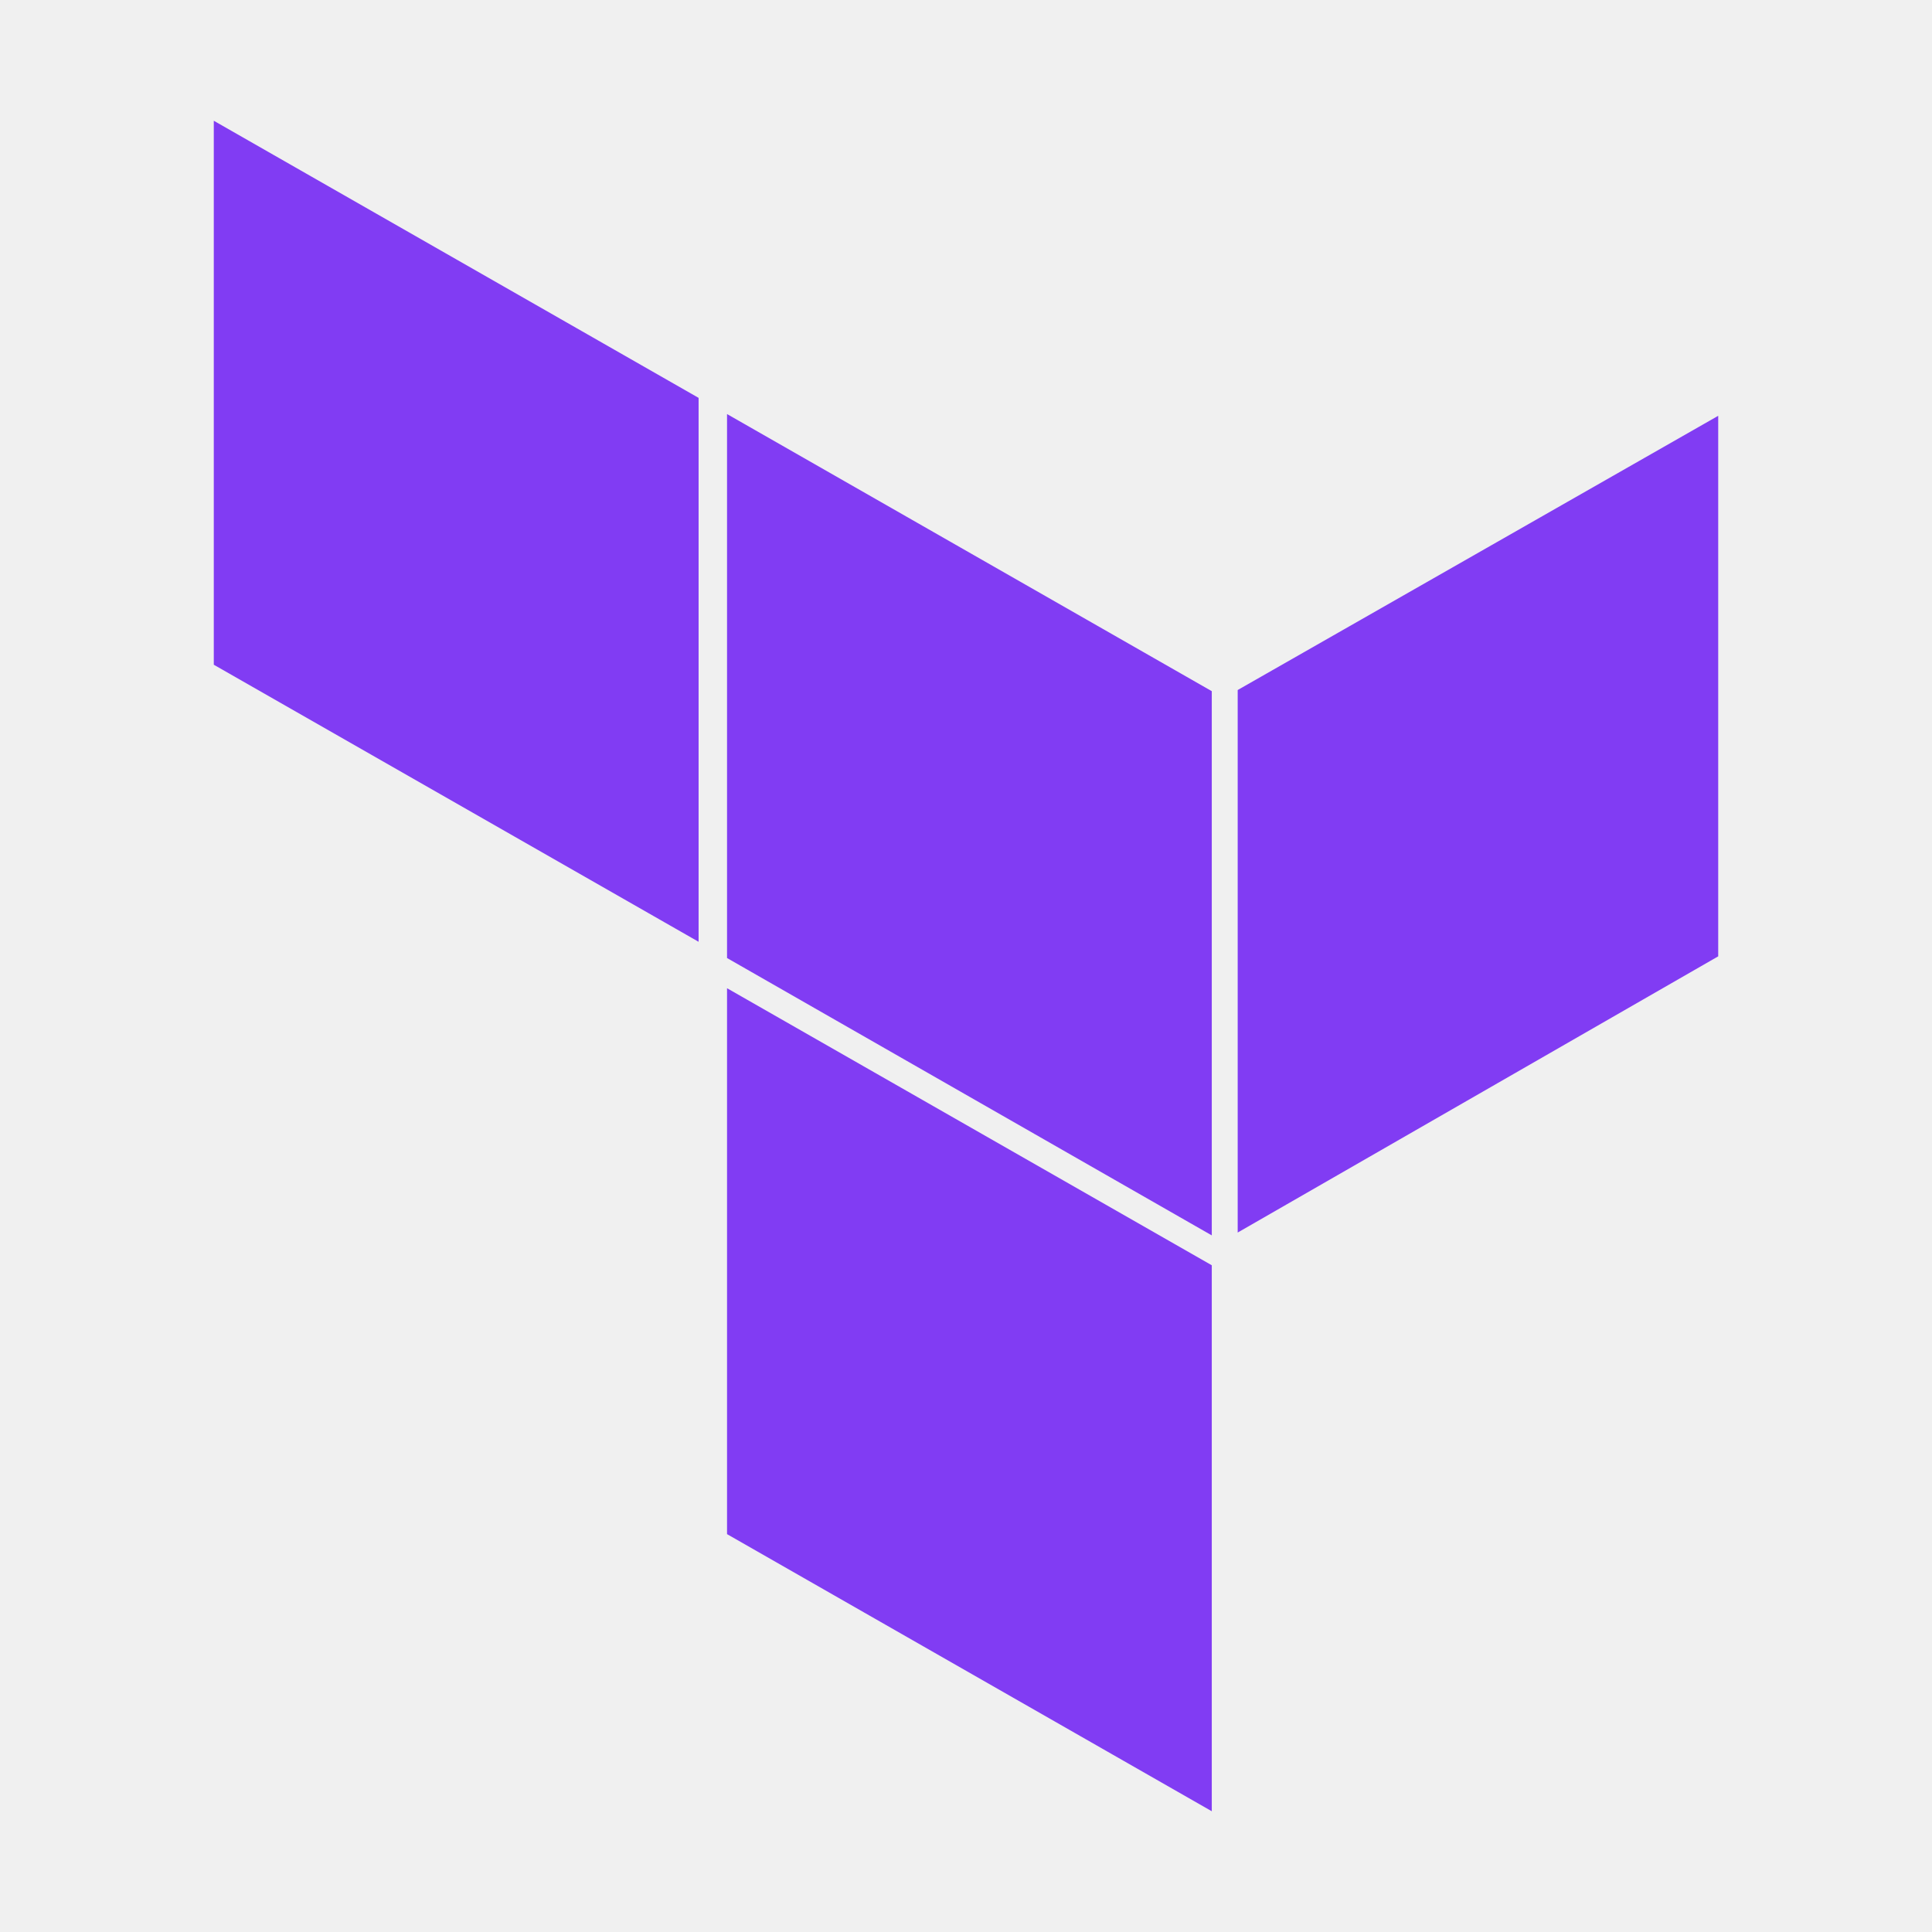
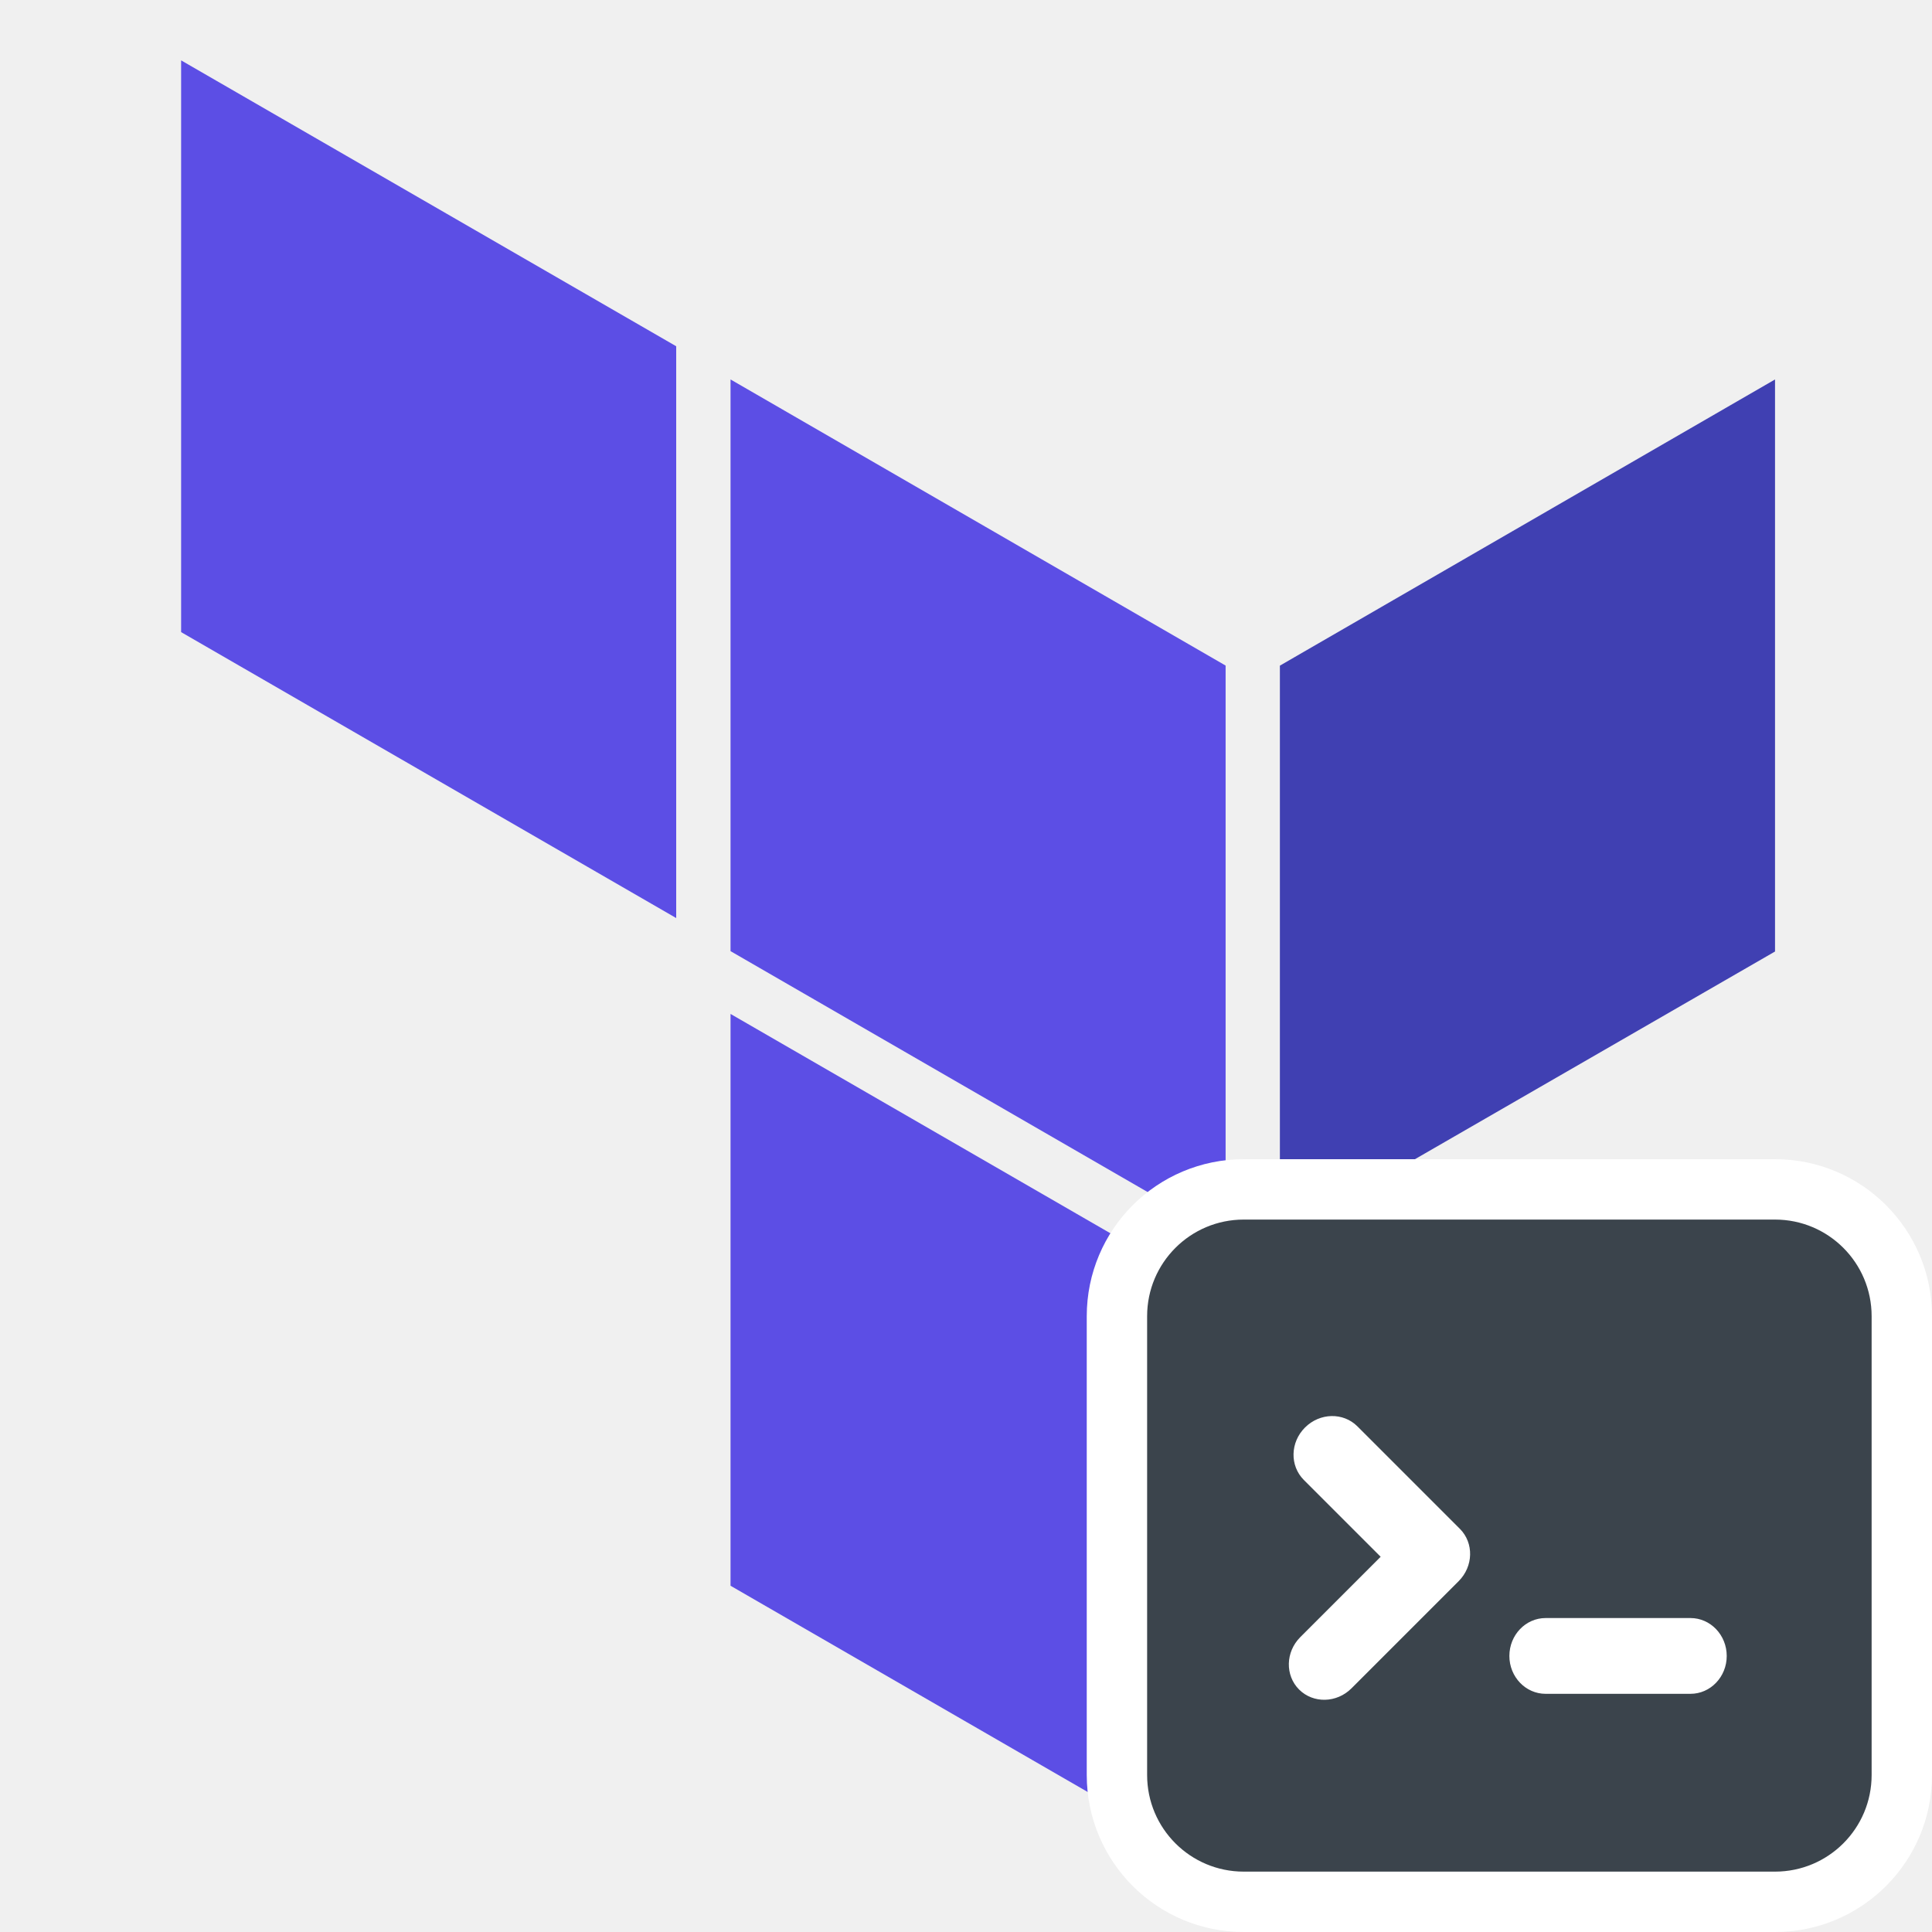
- <svg xmlns="http://www.w3.org/2000/svg" viewBox="0 0 32 32">
-   <g fill="#813cf3">
-     <path d="m12.042 6.858 8.029 4.59v9.014l-8.029-4.594z" />
-     <path d="m20.5 20.415 7.959-4.575v-8.953l-7.959 4.542z" />
-     <path d="m3.541 11.01 8.03 4.589v-9.009l-8.03-4.59z" />
-     <path d="m12.042 25.41 8.029 4.59v-9.043l-8.029-4.589z" />
-   </g>
+ <svg xmlns="http://www.w3.org/2000/svg" width="32" height="32" viewBox="0 0 32 32" fill="none">
+   <path d="M21.199 11.025V20.49L29.4 15.76V6.285L21.199 11.025Z" fill="#4040B2" />
+   <path d="M12.1 6.285L20.3 11.024V20.49L12.1 15.754V6.285ZM3 1V10.47L11.2 15.206V5.735L3 1ZM12.1 26.265L20.3 31V21.529L12.1 16.794V26.265Z" fill="#5C4EE5" />
+   <path d="M31.5 21.8C31.5 20.64 30.56 19.7 29.4 19.7H20.6C19.44 19.7 18.5 20.64 18.5 21.8V29.4C18.5 30.56 19.44 31.5 20.6 31.5H29.4C30.56 31.5 31.5 30.56 31.5 29.4V21.8Z" fill="white" stroke="white" />
+   <path fill-rule="evenodd" clip-rule="evenodd" d="M29.4 20.2C30.284 20.2 31 20.916 31 21.8V29.4C31 30.284 30.284 31 29.4 31H20.6C19.716 31 19 30.284 19 29.4V21.8C19 20.916 19.716 20.2 20.6 20.2H29.4ZM21.615 23.644C21.369 23.889 21.361 24.277 21.595 24.512L22.868 25.785L21.537 27.116C21.292 27.361 21.283 27.749 21.517 27.984C21.752 28.218 22.14 28.209 22.385 27.964L24.16 26.189C24.405 25.944 24.414 25.556 24.18 25.322L22.483 23.625C22.248 23.39 21.86 23.399 21.615 23.644ZM28 26.8H25.6C25.269 26.8 25 27.081 25 27.428C25 27.774 25.269 28.055 25.6 28.055H28C28.331 28.055 28.6 27.774 28.6 27.428C28.6 27.081 28.331 26.8 28 26.8Z" fill="#3B444C" />
</svg>
